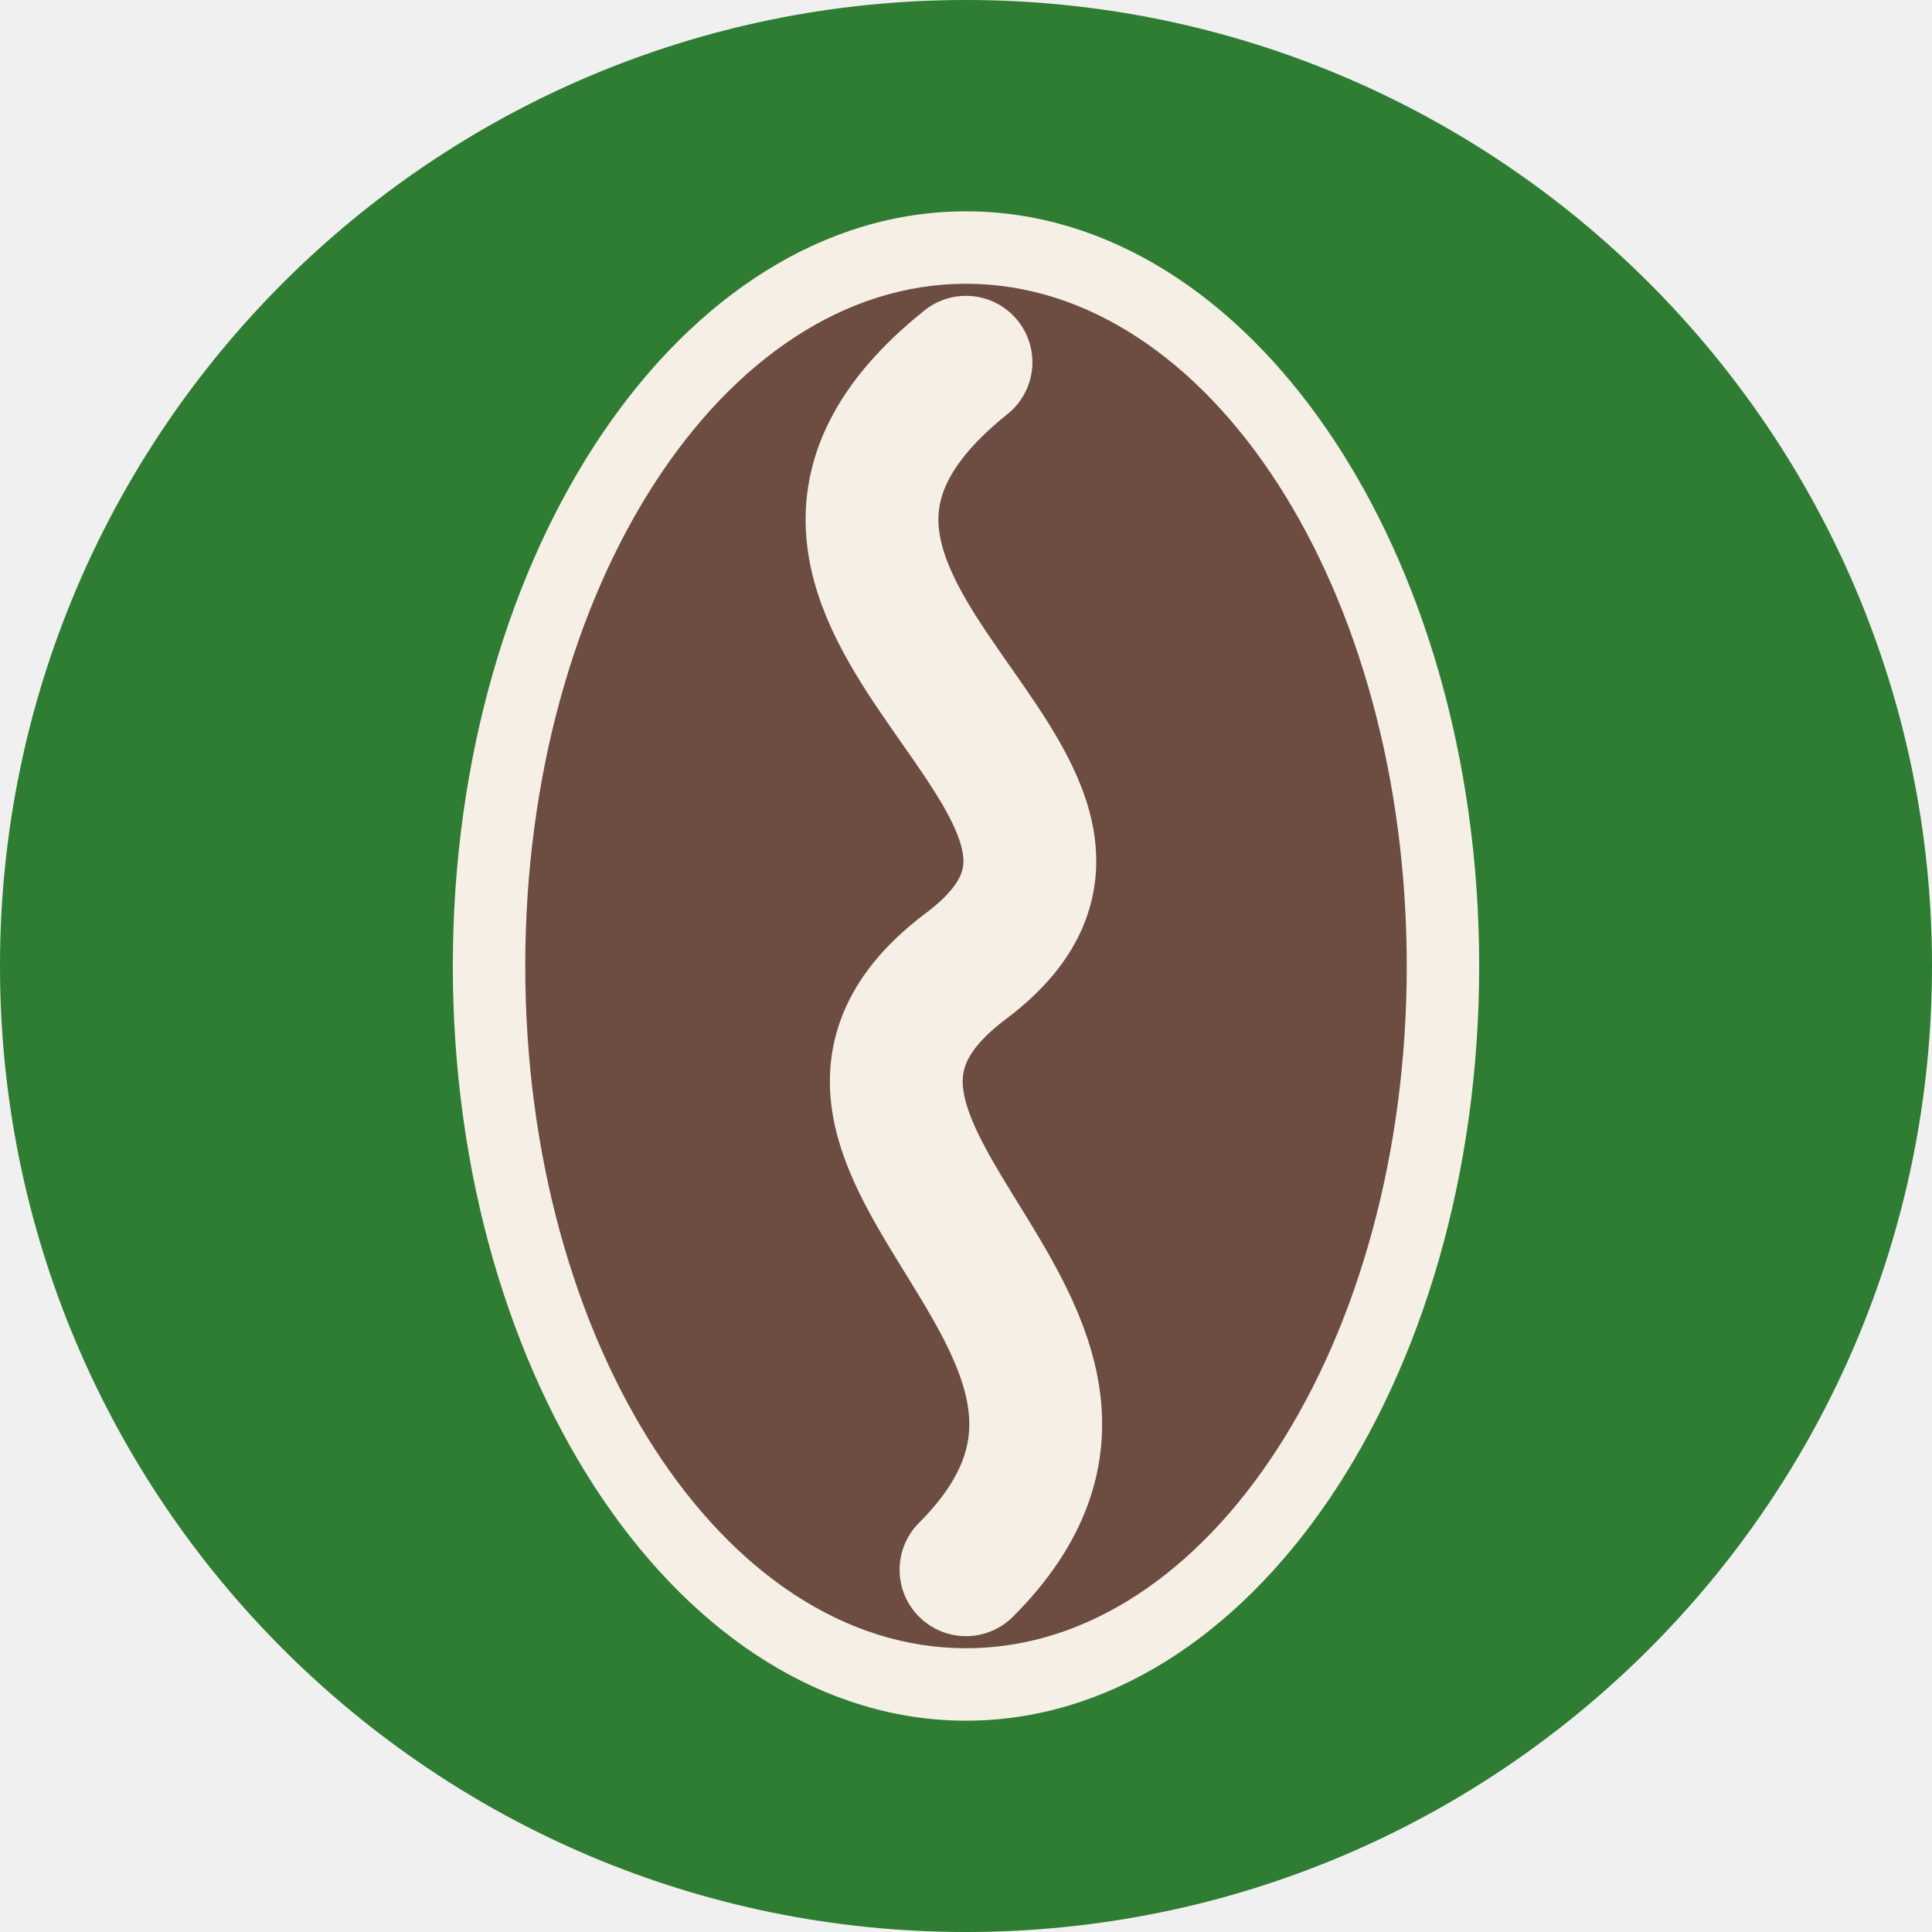
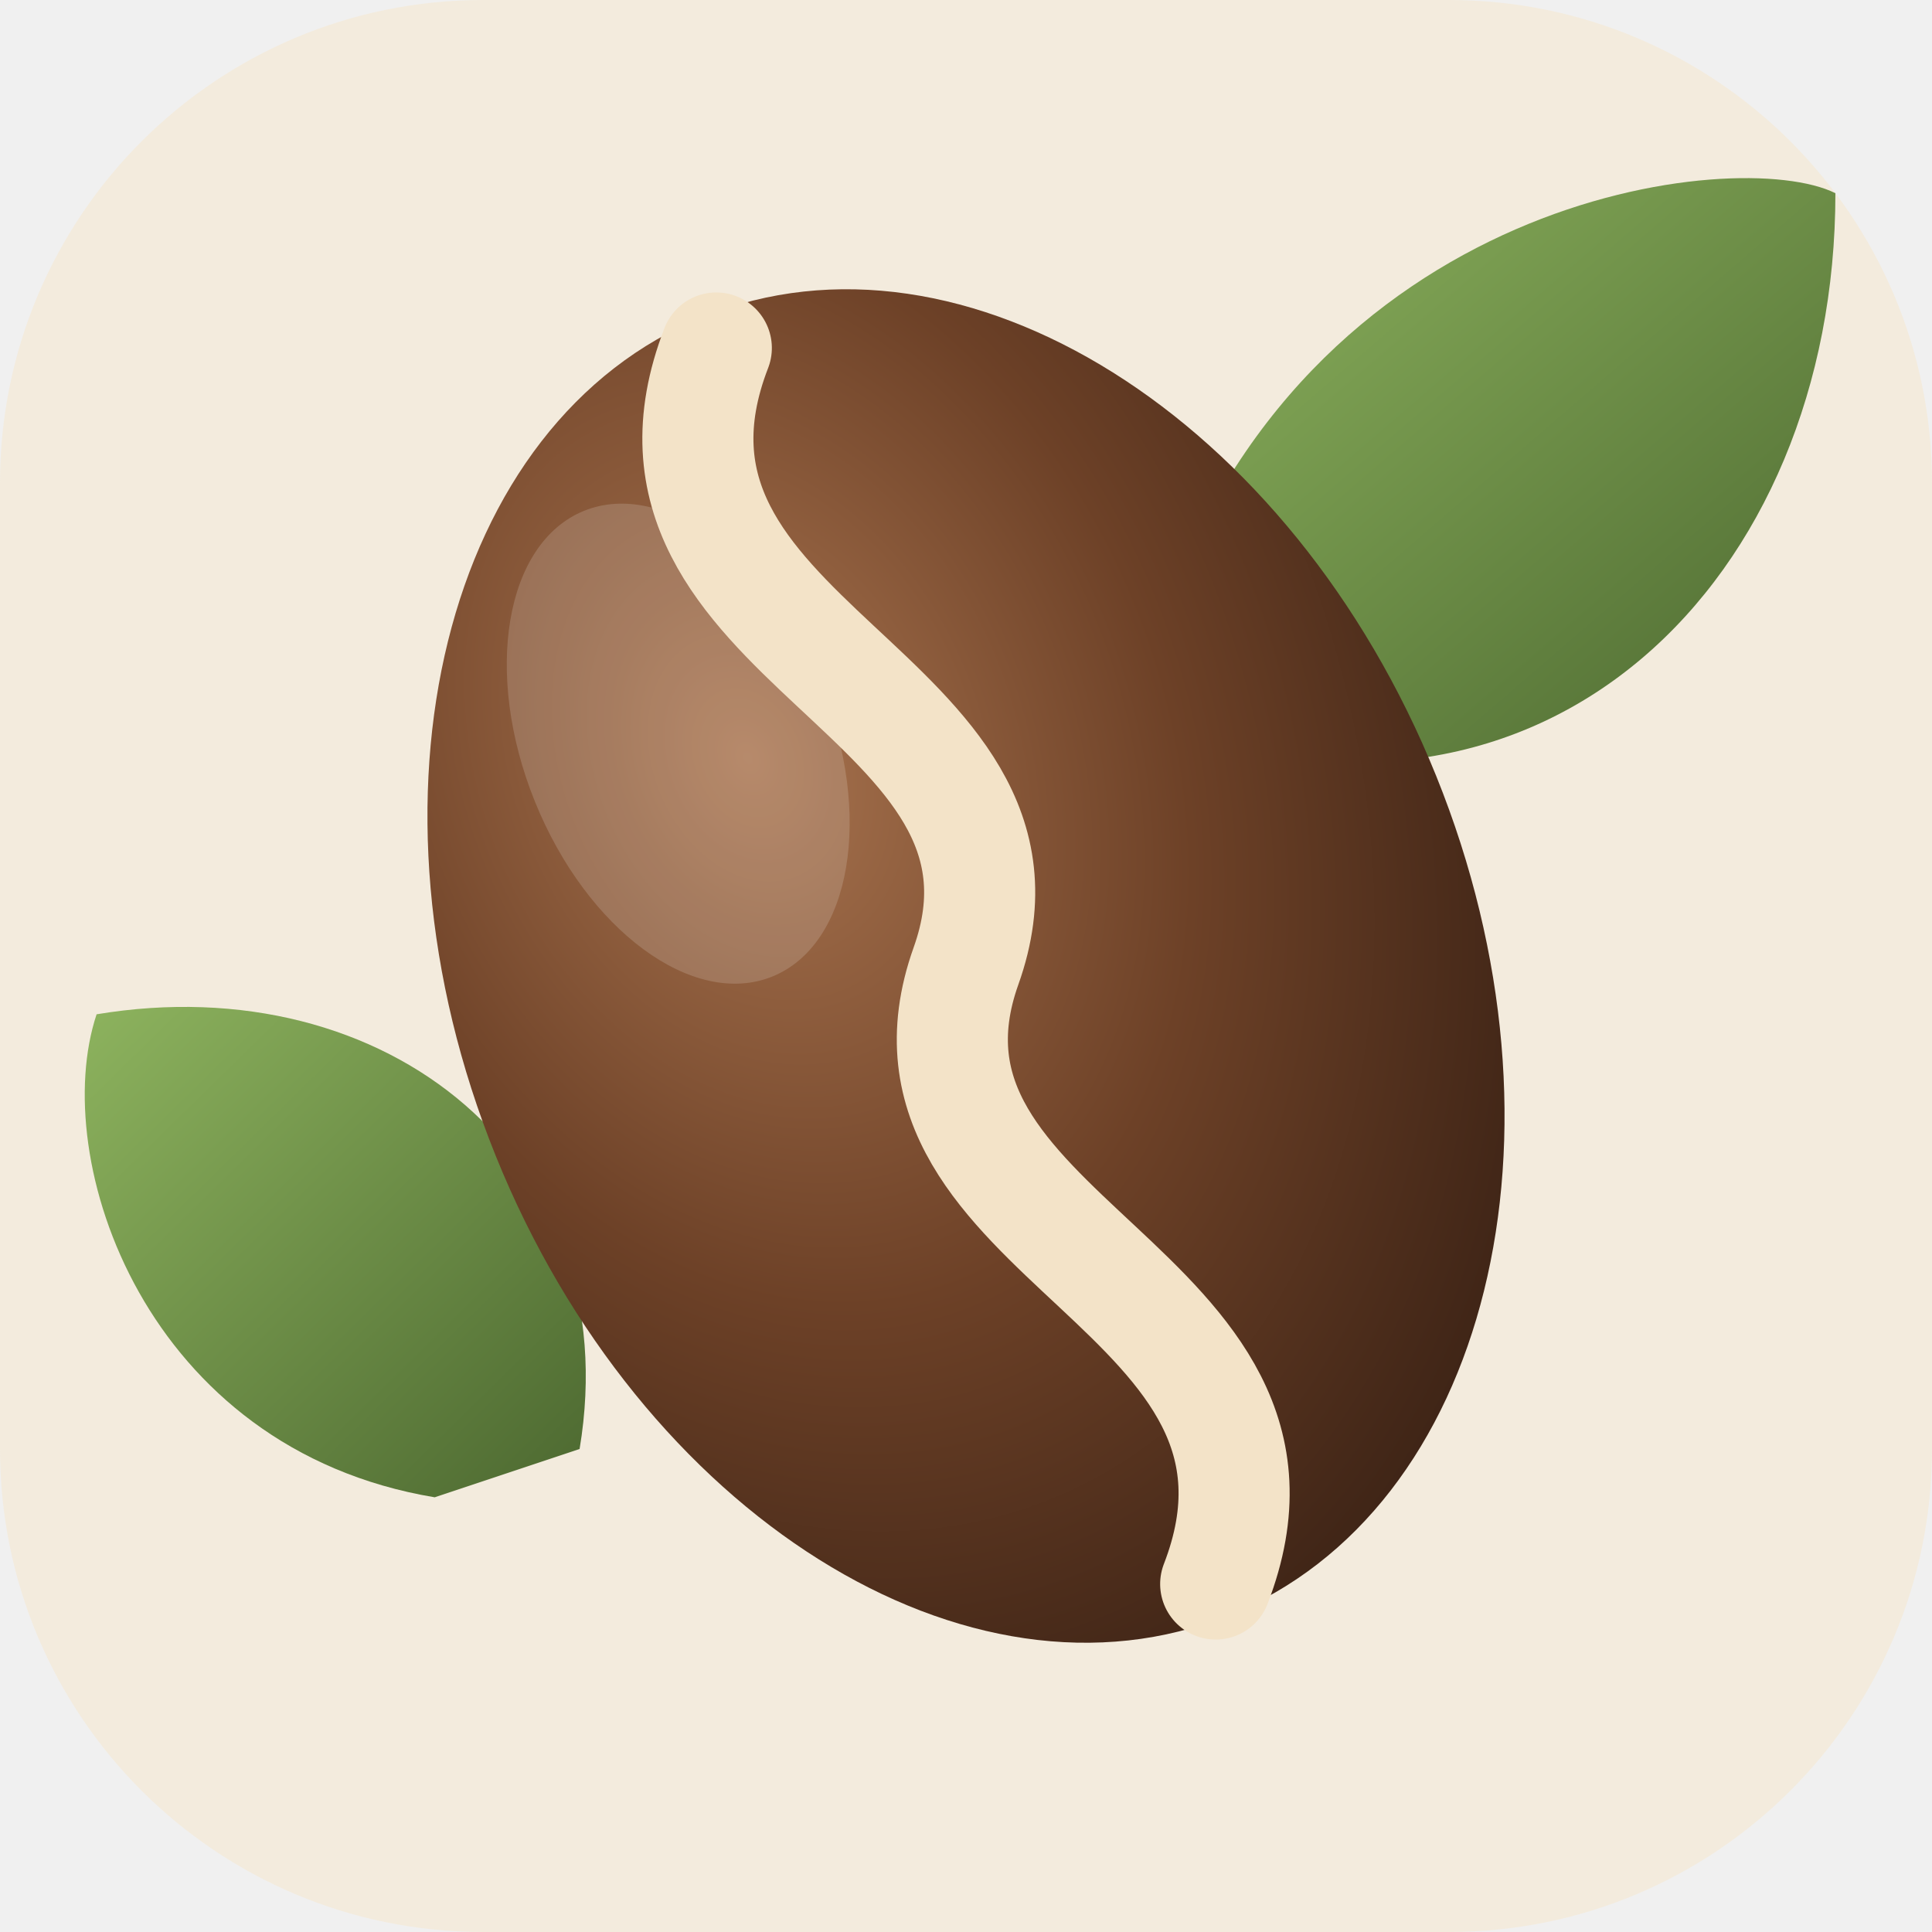
- <svg xmlns="http://www.w3.org/2000/svg" viewBox="0 0 32 32">
-   <circle cx="16" cy="16" r="16" fill="#2E7D32" />
-   <ellipse cx="16" cy="16" rx="8.5" ry="12.5" fill="#F5EFE6" />
-   <ellipse cx="16" cy="16" rx="7.3" ry="11.3" fill="#6D4C41" />
-   <path d="M16 6 C11 10, 20 13, 16 16 C12 19, 20 22, 16 26" fill="none" stroke="#F5EFE6" stroke-width="2.2" stroke-linecap="round" />
+ <svg xmlns="http://www.w3.org/2000/svg" viewBox="0 0 40 40">
+   <defs>
+     <radialGradient id="grano" cx="38%" cy="30%" r="75%">
+       <stop offset="0" stop-color="#A9744F" />
+       <stop offset=".55" stop-color="#6D4127" />
+       <stop offset="1" stop-color="#3E2416" />
+     </radialGradient>
+     <linearGradient id="hoja" x1="0" y1="0" x2="1" y2="1">
+       <stop offset="0" stop-color="#8DB35E" />
+       <stop offset="1" stop-color="#4C6830" />
+     </linearGradient>
+   </defs>
+   <rect width="40" height="40" rx="10" fill="#F3EBDD" />
+   <path d="M24 13 C27 4, 36 3, 38 4 C38 12, 32 18, 24 15 Z" fill="url(#hoja)" />
+   <path d="M9 31 C3 30, 1 24, 2 21 C8 20, 13 24, 12 30 Z" fill="url(#hoja)" />
+   <g transform="rotate(-22 20 20)">
+     <ellipse cx="20" cy="20" rx="10.5" ry="14.5" fill="url(#grano)" />
+     <ellipse cx="16.2" cy="13.5" rx="3.2" ry="5.2" fill="#FFFFFF" opacity=".16" />
+     <path d="M20 6.2 C15.5 11, 24 15.5, 20 20 C16 24.5, 24.5 29, 20 33.8" fill="none" stroke="#F3E3C8" stroke-width="2.3" stroke-linecap="round" />
+   </g>
</svg>
